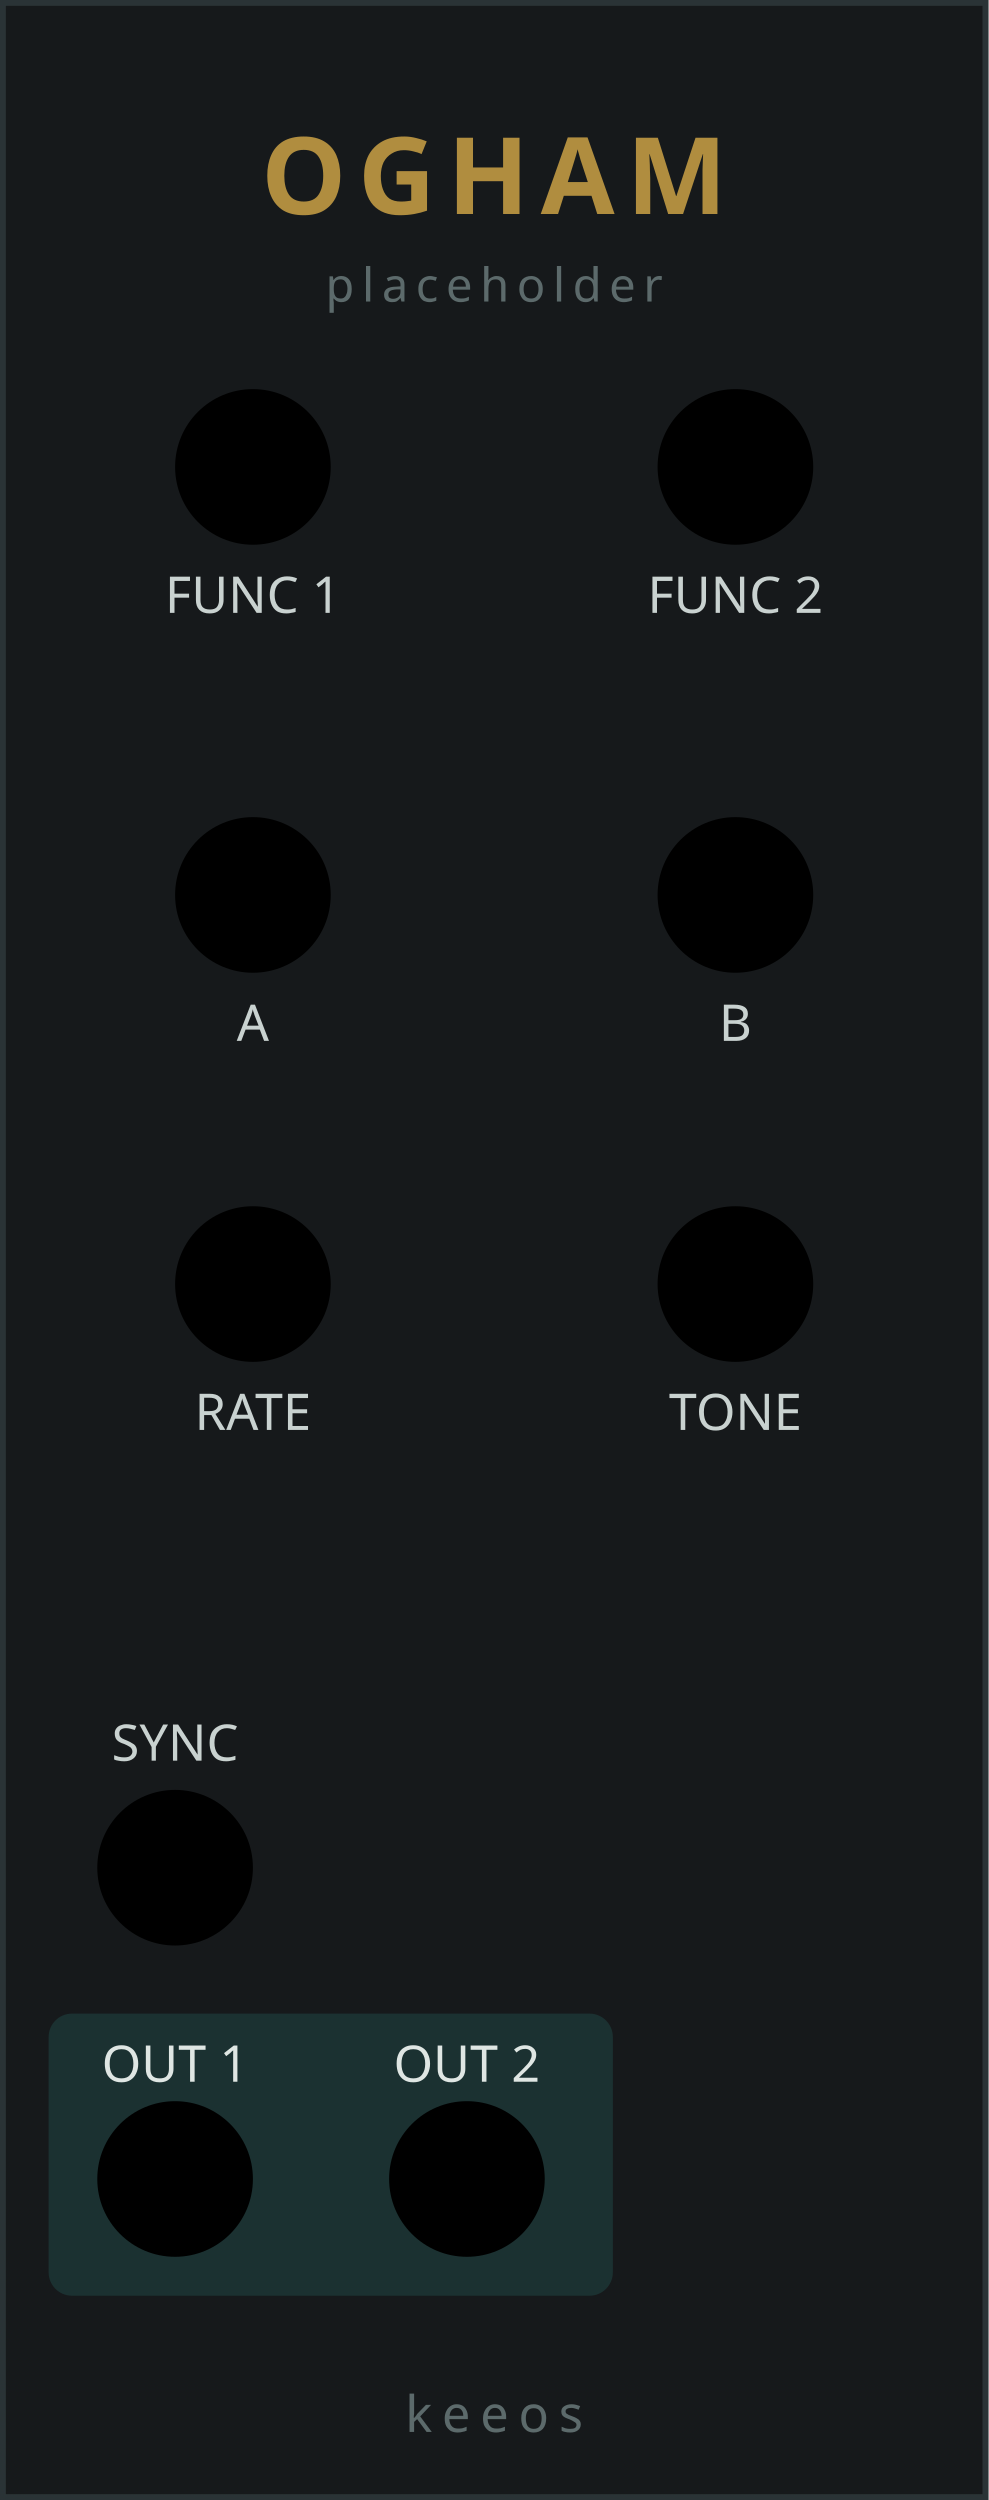
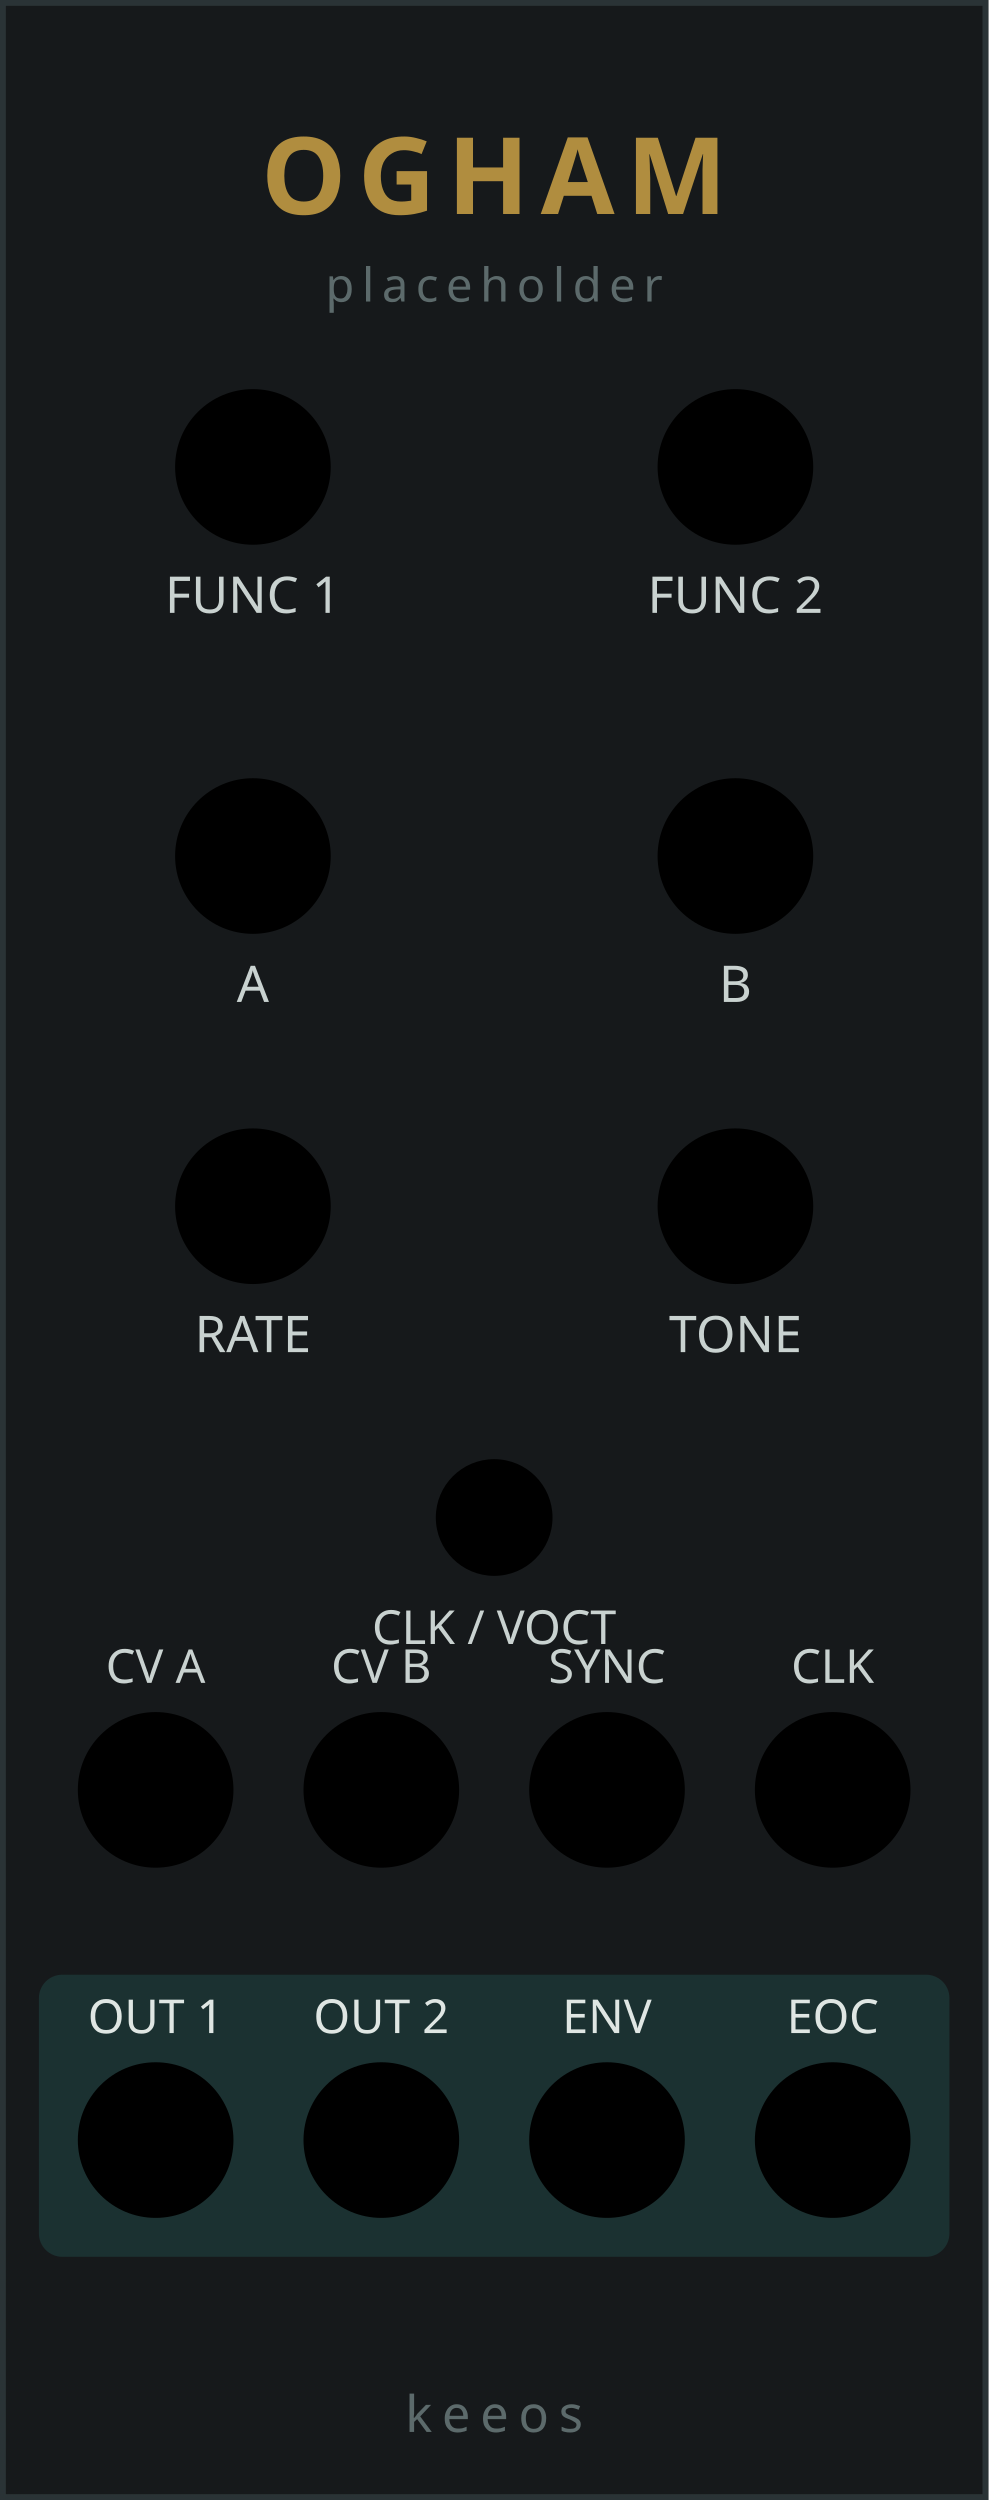
<svg xmlns="http://www.w3.org/2000/svg" width="50.8mm" height="128.5mm" viewBox="0 0 50.8 128.5" version="1.1">
  <g id="panel">
    <rect x="0" y="0" width="50.8" height="128.5" fill="#16191b" />
    <rect x="0.15" y="0.15" width="50.5" height="128.2" fill="none" stroke="#2a3336" stroke-width="0.3" />
    <text x="25.4" y="11" fill="#b08d3f" font-family="sans-serif" font-size="5.5" font-weight="600" text-anchor="middle" letter-spacing="0.6">OGHAM</text>
    <text x="25.4" y="15.5" fill="#5c6a6b" font-family="sans-serif" font-size="2.4" text-anchor="middle" letter-spacing="0.4">placeholder</text>
    <text x="13.0" y="31.5" fill="#c9d2d0" font-family="sans-serif" font-size="2.6" text-anchor="middle">FUNC 1</text>
    <text x="37.8" y="31.5" fill="#c9d2d0" font-family="sans-serif" font-size="2.6" text-anchor="middle">FUNC 2</text>
-     <text x="13.0" y="53.5" fill="#c9d2d0" font-family="sans-serif" font-size="2.6" text-anchor="middle">A</text>
-     <text x="37.8" y="53.5" fill="#c9d2d0" font-family="sans-serif" font-size="2.6" text-anchor="middle">B</text>
-     <text x="13.0" y="73.5" fill="#c9d2d0" font-family="sans-serif" font-size="2.6" text-anchor="middle">RATE</text>
-     <text x="37.8" y="73.5" fill="#c9d2d0" font-family="sans-serif" font-size="2.6" text-anchor="middle">TONE</text>
-     <text x="9.0" y="90.5" fill="#c9d2d0" font-family="sans-serif" font-size="2.6" text-anchor="middle">SYNC</text>
-     <rect x="2.5" y="103.5" width="29.0" height="14.5" rx="1.2" fill="#245e5a" opacity="0.35" />
-     <text x="9.0" y="107.0" fill="#dfe6e3" font-family="sans-serif" font-size="2.6" text-anchor="middle">OUT 1</text>
-     <text x="24.0" y="107.0" fill="#dfe6e3" font-family="sans-serif" font-size="2.6" text-anchor="middle">OUT 2</text>
+     <text x="13.0" y="51.5" fill="#c9d2d0" font-family="sans-serif" font-size="2.6" text-anchor="middle">A</text>
+     <text x="37.8" y="51.5" fill="#c9d2d0" font-family="sans-serif" font-size="2.6" text-anchor="middle">B</text>
+     <text x="13.0" y="69.5" fill="#c9d2d0" font-family="sans-serif" font-size="2.6" text-anchor="middle">RATE</text>
+     <text x="37.8" y="69.5" fill="#c9d2d0" font-family="sans-serif" font-size="2.6" text-anchor="middle">TONE</text>
+     <text x="25.4" y="84.5" fill="#c9d2d0" font-family="sans-serif" font-size="2.4" text-anchor="middle">CLK / VOCT</text>
+     <text x="8.0" y="86.5" fill="#c9d2d0" font-family="sans-serif" font-size="2.4" text-anchor="middle">CV A</text>
+     <text x="19.6" y="86.5" fill="#c9d2d0" font-family="sans-serif" font-size="2.4" text-anchor="middle">CV B</text>
+     <text x="31.2" y="86.5" fill="#c9d2d0" font-family="sans-serif" font-size="2.4" text-anchor="middle">SYNC</text>
+     <text x="42.8" y="86.5" fill="#c9d2d0" font-family="sans-serif" font-size="2.4" text-anchor="middle">CLK</text>
+     <rect x="2.0" y="101.5" width="46.8" height="14.5" rx="1.2" fill="#245e5a" opacity="0.35" />
+     <text x="8.0" y="104.5" fill="#dfe6e3" font-family="sans-serif" font-size="2.4" text-anchor="middle">OUT 1</text>
+     <text x="19.6" y="104.5" fill="#dfe6e3" font-family="sans-serif" font-size="2.4" text-anchor="middle">OUT 2</text>
+     <text x="31.2" y="104.5" fill="#dfe6e3" font-family="sans-serif" font-size="2.4" text-anchor="middle">ENV</text>
+     <text x="42.8" y="104.5" fill="#dfe6e3" font-family="sans-serif" font-size="2.4" text-anchor="middle">EOC</text>
    <text x="25.4" y="125" fill="#5c6a6b" font-family="sans-serif" font-size="2.6" text-anchor="middle" letter-spacing="0.5">keeos</text>
  </g>
  <g id="components">
    <circle cx="13.0" cy="24.0" r="4" />
    <circle cx="37.8" cy="24.0" r="4" />
-     <circle cx="13.0" cy="46.0" r="4" />
-     <circle cx="37.8" cy="46.0" r="4" />
-     <circle cx="13.0" cy="66.0" r="4" />
-     <circle cx="37.8" cy="66.0" r="4" />
-     <circle cx="9.0" cy="96.0" r="4" />
-     <circle cx="9.0" cy="112.0" r="4" />
-     <circle cx="24.0" cy="112.0" r="4" />
+     <circle cx="13.0" cy="44.0" r="4" />
+     <circle cx="37.8" cy="44.0" r="4" />
+     <circle cx="13.0" cy="62.0" r="4" />
+     <circle cx="37.8" cy="62.0" r="4" />
+     <circle cx="25.4" cy="78.0" r="3" />
+     <circle cx="8.0" cy="92.0" r="4" />
+     <circle cx="19.6" cy="92.0" r="4" />
+     <circle cx="31.2" cy="92.0" r="4" />
+     <circle cx="42.8" cy="92.0" r="4" />
+     <circle cx="8.0" cy="110.0" r="4" />
+     <circle cx="19.6" cy="110.0" r="4" />
+     <circle cx="31.2" cy="110.0" r="4" />
+     <circle cx="42.8" cy="110.0" r="4" />
  </g>
</svg>
